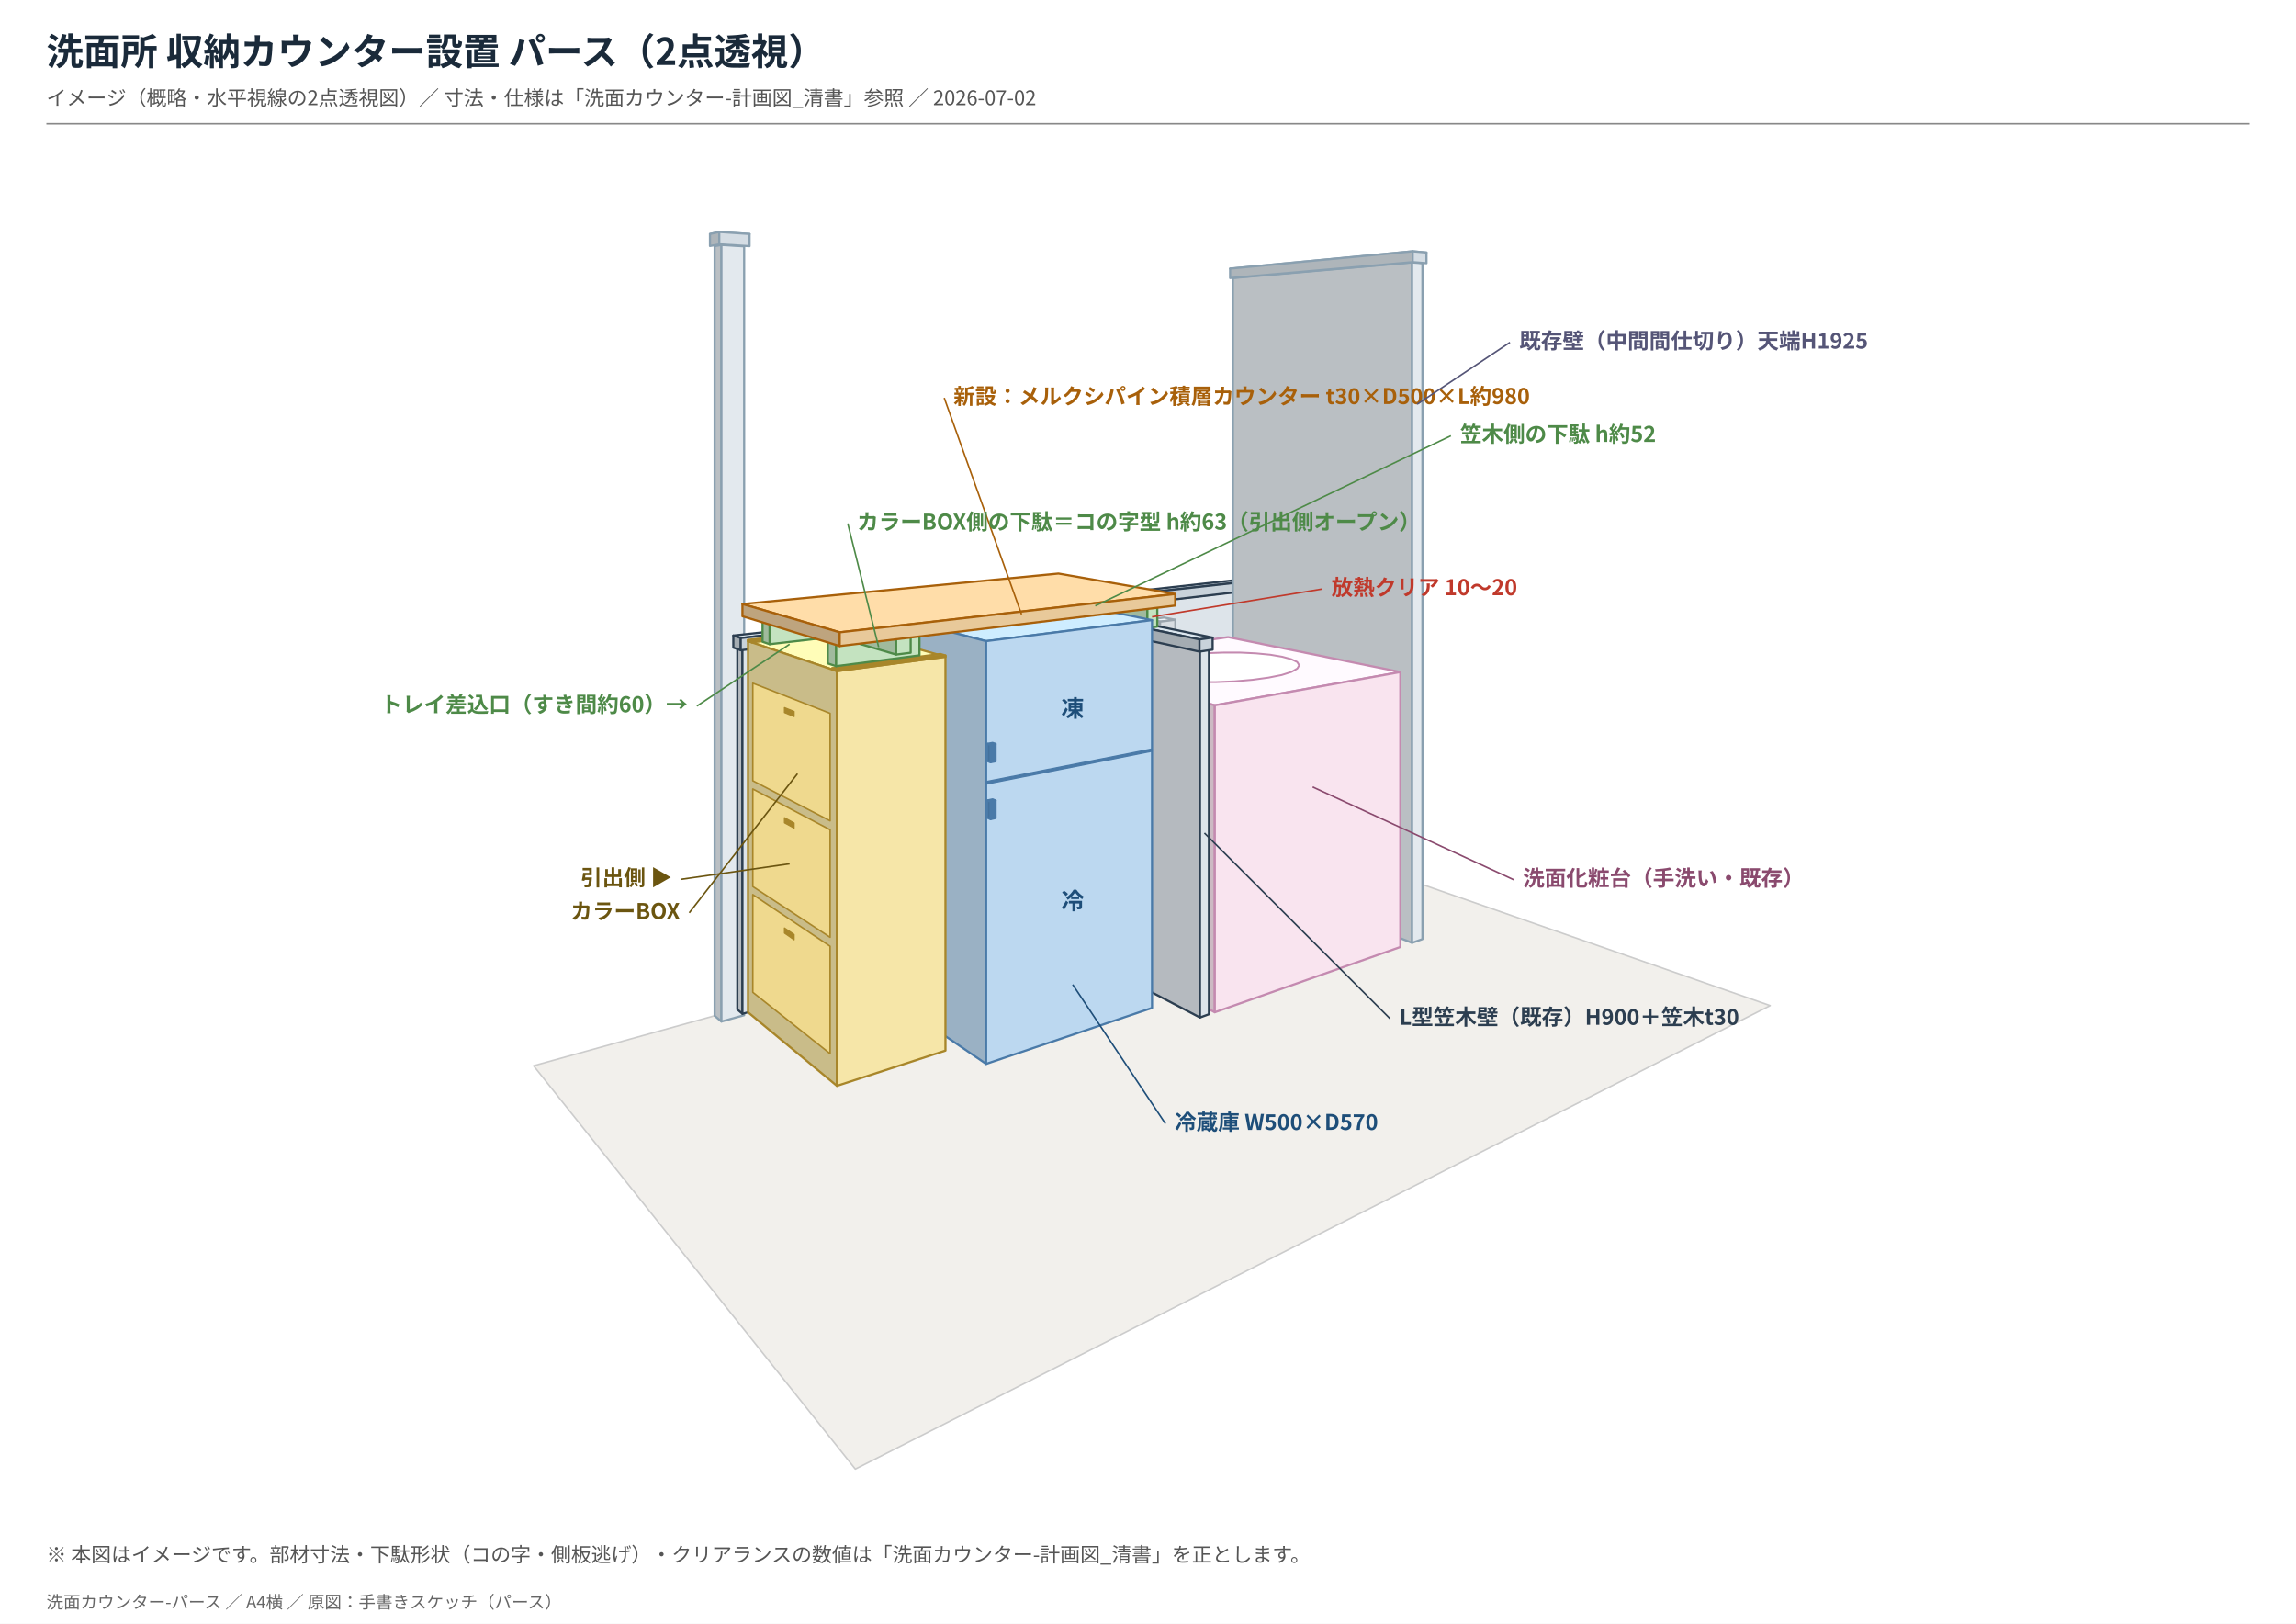
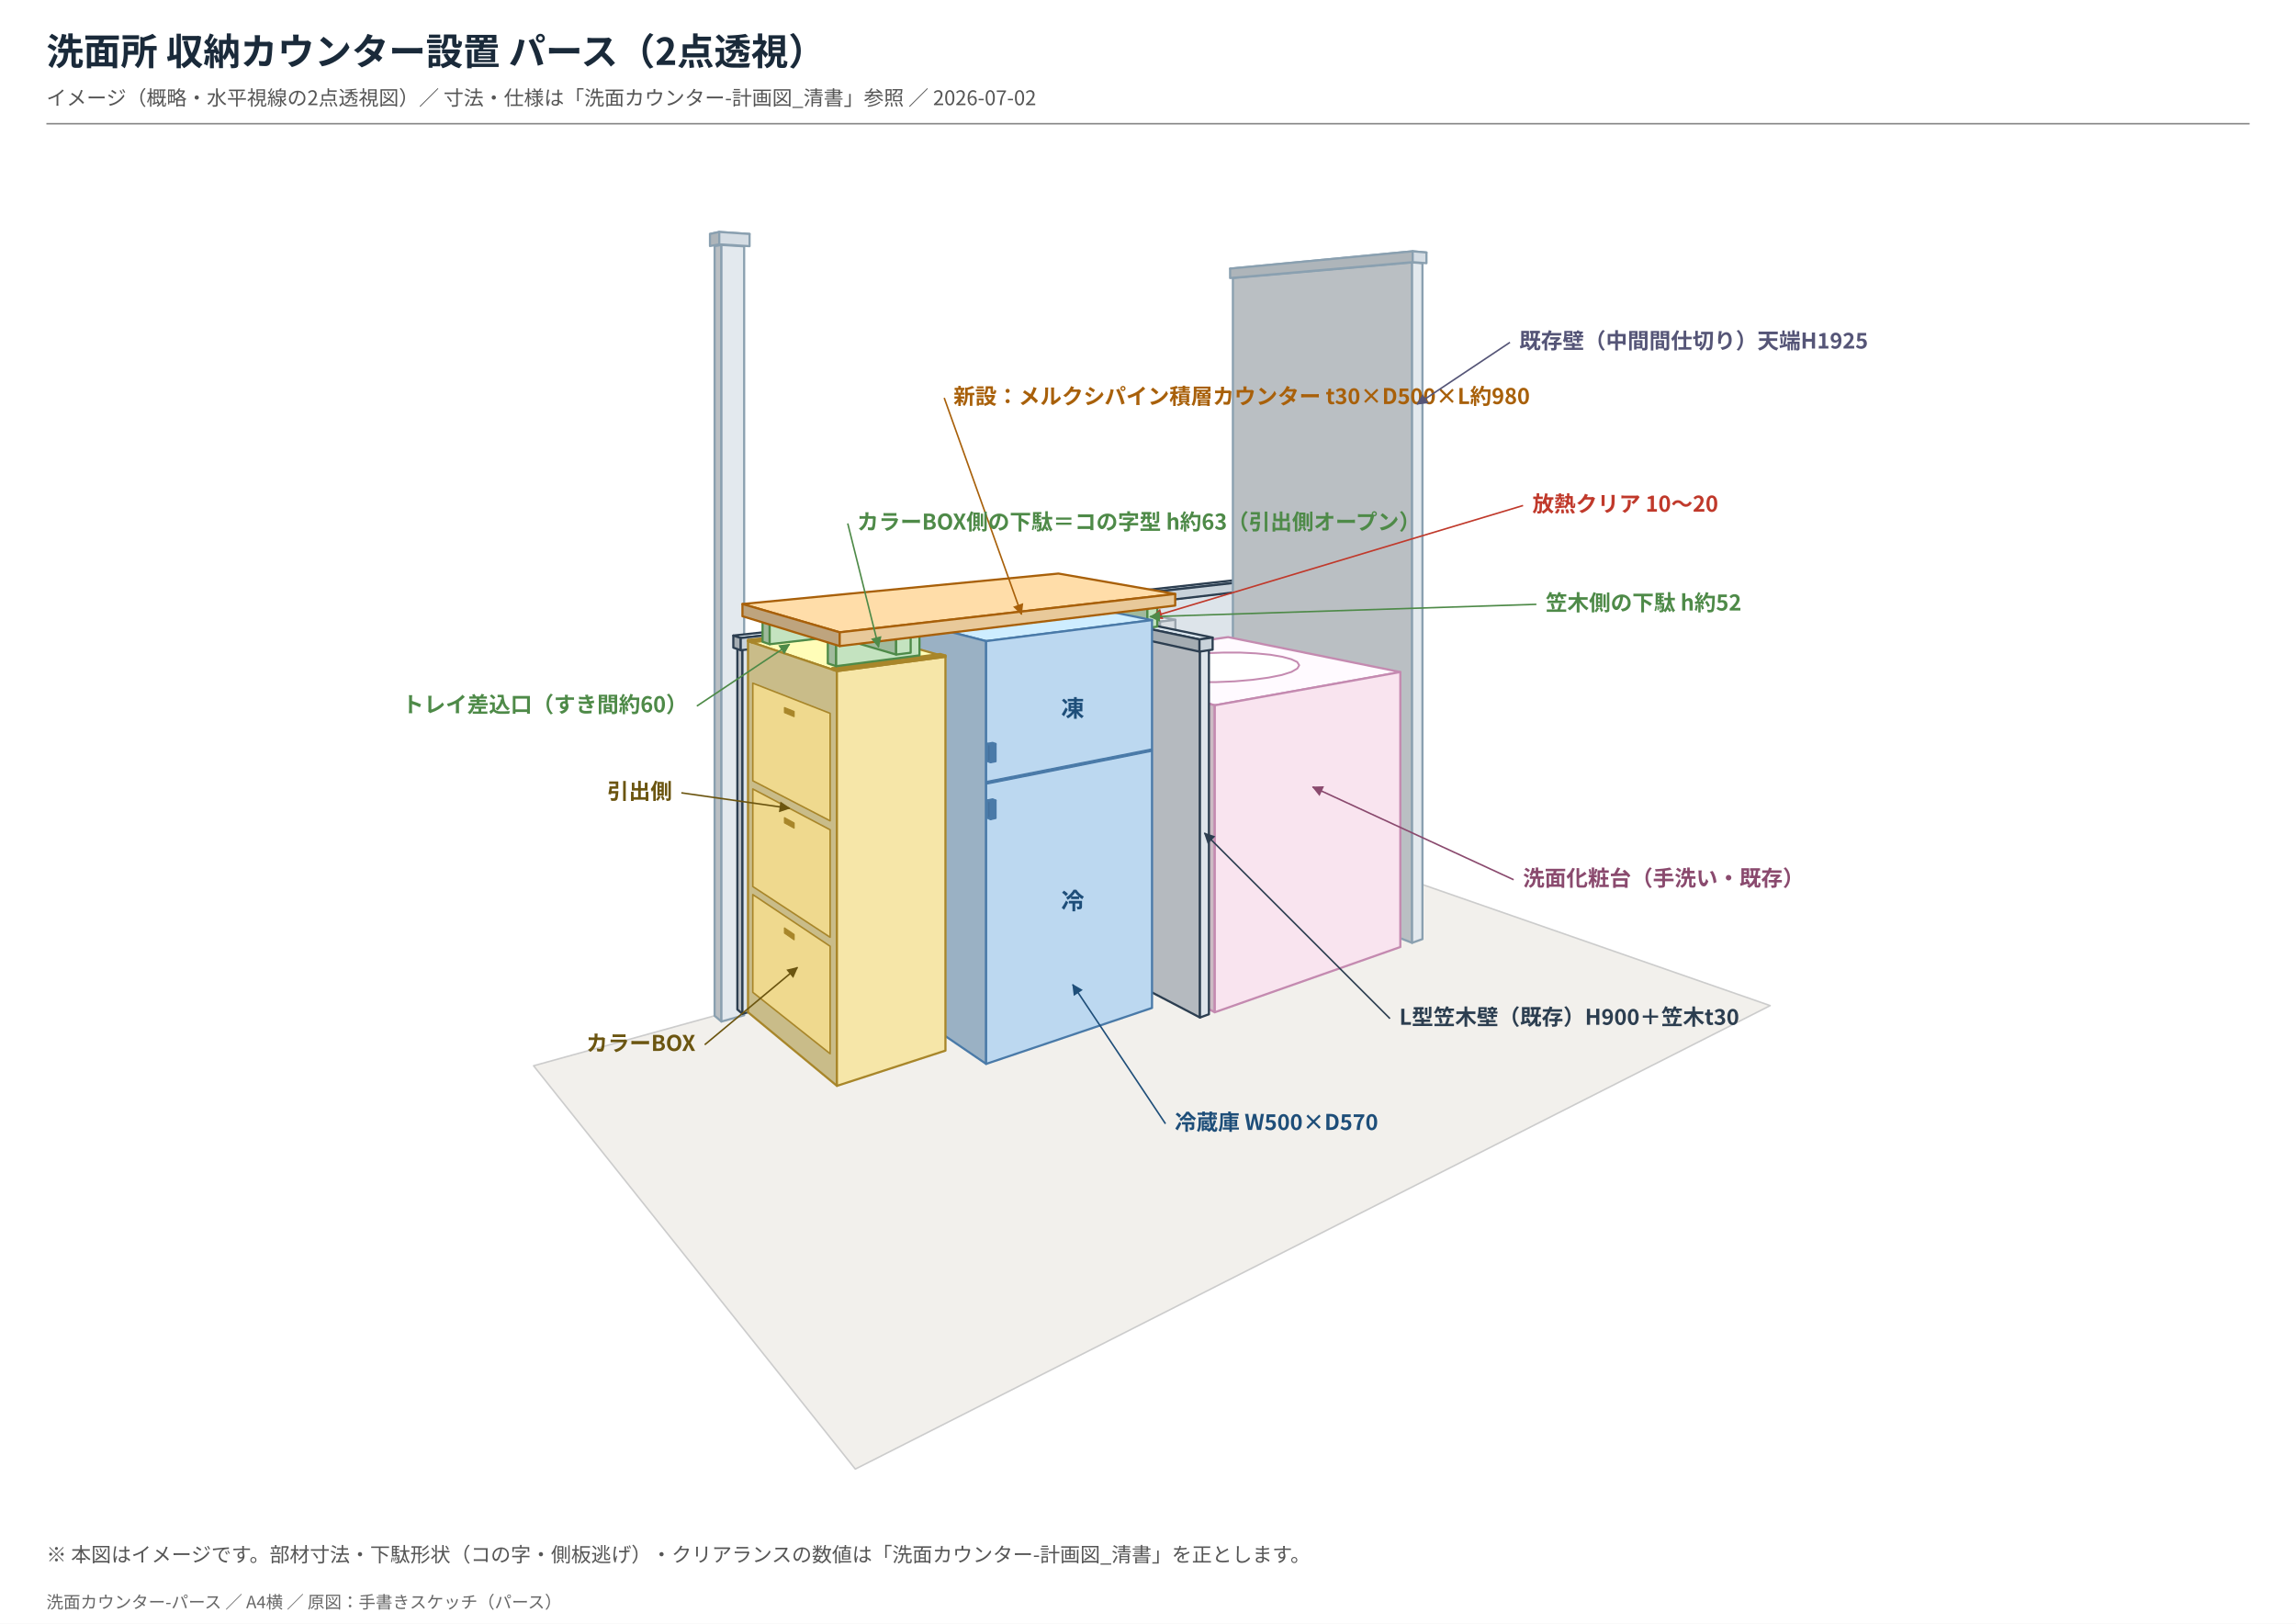
<svg xmlns="http://www.w3.org/2000/svg" viewBox="0 0 1485 1050" font-family="'Noto Sans CJK JP','Noto Sans JP',sans-serif">
+   <defs>
+     <marker id="laCTR" markerWidth="9" markerHeight="9" refX="8" refY="5" orient="auto">
+       <path d="M1.5,1.5 L8.5,5 L1.5,8.5 Z" fill="#a8600a" />
+     </marker>
+     <marker id="laGRN" markerWidth="9" markerHeight="9" refX="8" refY="5" orient="auto">
+       <path d="M1.5,1.5 L8.5,5 L1.5,8.5 Z" fill="#4e8a48" />
+     </marker>
+     <marker id="laDIM" markerWidth="9" markerHeight="9" refX="8" refY="5" orient="auto">
+       <path d="M1.5,1.5 L8.5,5 L1.5,8.5 Z" fill="#c0392b" />
+     </marker>
+     <marker id="laBRN" markerWidth="9" markerHeight="9" refX="8" refY="5" orient="auto">
+       <path d="M1.5,1.5 L8.5,5 L1.5,8.5 Z" fill="#6b5510" />
+     </marker>
+     <marker id="laBLU" markerWidth="9" markerHeight="9" refX="8" refY="5" orient="auto">
+       <path d="M1.5,1.5 L8.5,5 L1.5,8.5 Z" fill="#1e4e79" />
+     </marker>
+     <marker id="laWALL" markerWidth="9" markerHeight="9" refX="8" refY="5" orient="auto">
+       <path d="M1.5,1.5 L8.5,5 L1.5,8.5 Z" fill="#2c3e50" />
+     </marker>
+     <marker id="laPNK" markerWidth="9" markerHeight="9" refX="8" refY="5" orient="auto">
+       <path d="M1.5,1.5 L8.5,5 L1.5,8.5 Z" fill="#8a4a6e" />
+     </marker>
+     <marker id="laGRY" markerWidth="9" markerHeight="9" refX="8" refY="5" orient="auto">
+       <path d="M1.5,1.5 L8.5,5 L1.5,8.5 Z" fill="#557" />
+     </marker>
+   </defs>
  <rect x="0" y="0" width="1485" height="1050" fill="#ffffff" />
  <text x="30" y="42" font-size="24" font-weight="bold" fill="#1a2a3a">洗面所 収納カウンター設置 パース（2点透視）</text>
  <text x="30" y="68" font-size="13" fill="#555">イメージ（概略・水平視線の2点透視図）／ 寸法・仕様は「洗面カウンター-計画図_清書」参照 ／ 2026-07-02</text>
  <line x1="30" y1="80" x2="1455" y2="80" stroke="#888" stroke-width="1" />
  <polygon points="553.2,950.0 1144.9,650.3 853.3,548.8 345.1,689.2" fill="#f2f0ec" stroke="#cccccc" stroke-width="1.0" stroke-linejoin="round" />
  <polygon points="462.2,159.2 476.9,160.1 481.3,159.3 466.6,158.4" fill="#f9ffff" stroke="#8aa0b0" stroke-width="1.4" stroke-linejoin="round" />
  <polygon points="462.2,656.9 466.6,660.6 466.6,158.4 462.2,159.2" fill="#babfc3" stroke="#8aa0b0" stroke-width="1.4" stroke-linejoin="round" />
  <polygon points="466.6,660.6 481.3,656.5 481.3,159.3 466.6,158.4" fill="#e3e9ee" stroke="#8aa0b0" stroke-width="1.4" stroke-linejoin="round" />
  <polygon points="459.2,151.3 478.7,152.6 484.8,151.3 465.2,150.0" fill="#eaf3fa" stroke="#8aa0b0" stroke-width="1.4" stroke-linejoin="round" />
  <polygon points="459.2,159.1 465.2,158.0 465.2,150.0 459.2,151.3" fill="#aeb5ba" stroke="#8aa0b0" stroke-width="1.4" stroke-linejoin="round" />
  <polygon points="465.2,158.0 484.8,159.2 484.8,151.3 465.2,150.0" fill="#d5dde4" stroke="#8aa0b0" stroke-width="1.4" stroke-linejoin="round" />
  <polygon points="476.9,418.8 797.4,381.7 801.7,382.4 480.2,420.0" fill="#f3faff" stroke="#2c3e50" stroke-width="1.4" stroke-linejoin="round" />
  <polygon points="476.9,652.8 480.2,655.6 480.2,420.0 476.9,418.8" fill="#b5babf" stroke="#2c3e50" stroke-width="1.4" stroke-linejoin="round" />
  <polygon points="480.2,655.6 801.7,566.0 801.7,382.4 480.2,420.0" fill="#dde4ea" stroke="#2c3e50" stroke-width="1.4" stroke-linejoin="round" />
  <polygon points="474.3,411.0 797.7,375.3 804.0,376.3 479.1,412.6" fill="#dce7ef" stroke="#2c3e50" stroke-width="1.4" stroke-linejoin="round" />
  <polygon points="474.3,418.8 479.1,420.5 479.1,412.6 474.3,411.0" fill="#a4acb2" stroke="#2c3e50" stroke-width="1.4" stroke-linejoin="round" />
  <polygon points="479.1,420.5 804.0,382.4 804.0,376.3 479.1,412.6" fill="#c8d2da" stroke="#2c3e50" stroke-width="1.4" stroke-linejoin="round" />
  <polygon points="797.4,179.8 804.0,180.2 920.0,170.2 913.3,169.7" fill="#f9ffff" stroke="#8aa0b0" stroke-width="1.4" stroke-linejoin="round" />
  <polygon points="797.4,564.3 913.3,609.7 913.3,169.7 797.4,179.8" fill="#babfc3" stroke="#8aa0b0" stroke-width="1.4" stroke-linejoin="round" />
  <polygon points="913.3,609.7 920.0,607.3 920.0,170.2 913.3,169.7" fill="#e3e9ee" stroke="#8aa0b0" stroke-width="1.4" stroke-linejoin="round" />
  <polygon points="795.6,173.7 804.3,174.3 922.6,163.3 913.7,162.5" fill="#eaf3fa" stroke="#8aa0b0" stroke-width="1.4" stroke-linejoin="round" />
  <polygon points="795.6,179.8 913.7,169.5 913.7,162.5 795.6,173.7" fill="#aeb5ba" stroke="#8aa0b0" stroke-width="1.4" stroke-linejoin="round" />
  <polygon points="913.7,169.5 922.6,170.2 922.6,163.3 913.7,162.5" fill="#d5dde4" stroke="#8aa0b0" stroke-width="1.4" stroke-linejoin="round" />
  <polygon points="679.2,428.3 794.3,412.0 905.7,434.6 785.7,456.1" fill="#fffaff" stroke="#c48ab0" stroke-width="1.4" stroke-linejoin="round" />
  <polygon points="679.2,600.1 785.7,654.6 785.7,456.1 679.2,428.3" fill="#ccbac3" stroke="#c48ab0" stroke-width="1.4" stroke-linejoin="round" />
  <polygon points="785.7,654.6 905.7,612.4 905.7,434.6 785.7,456.1" fill="#f9e4ef" stroke="#c48ab0" stroke-width="1.4" stroke-linejoin="round" />
  <polygon points="829.3,424.7 835.2,426.3 839.0,428.1 840.3,430.2 839.1,432.3 835.3,434.5 829.0,436.5 820.4,438.2 810.1,439.6 798.5,440.6 786.4,441.1 774.3,441.1 763.0,440.5 753.2,439.4 745.4,437.9 740.0,436.1 737.1,434.1 737.0,431.9 739.4,429.8 744.2,427.7 751.1,425.9 759.7,424.4 769.5,423.2 780.2,422.4 791.2,422.0 802.1,422.0 812.3,422.5 821.6,423.4" fill="#ffffff" stroke="#c48ab0" stroke-width="1.2" stroke-linejoin="round" />
  <polygon points="743.1,400.6 752.9,399.3 760.2,400.8 750.3,402.0" fill="#edf3f8" stroke="#9aa4ad" stroke-width="1.4" stroke-linejoin="round" />
  <polygon points="743.1,422.4 750.3,424.1 750.3,402.0 743.1,400.6" fill="#b1b5b9" stroke="#9aa4ad" stroke-width="1.4" stroke-linejoin="round" />
  <polygon points="750.3,424.1 760.2,422.6 760.2,400.8 750.3,402.0" fill="#d8dde2" stroke="#9aa4ad" stroke-width="1.4" stroke-linejoin="round" />
  <polygon points="670.1,397.8 675.6,397.1 781.9,420.1 776.1,421.0" fill="#f3faff" stroke="#2c3e50" stroke-width="1.4" stroke-linejoin="round" />
  <polygon points="670.1,602.6 776.1,658.0 776.1,421.0 670.1,397.8" fill="#b5babf" stroke="#2c3e50" stroke-width="1.4" stroke-linejoin="round" />
  <polygon points="776.1,658.0 781.9,655.9 781.9,420.1 776.1,421.0" fill="#dde4ea" stroke="#2c3e50" stroke-width="1.4" stroke-linejoin="round" />
  <polygon points="668.2,390.9 676.2,390.0 784.3,412.3 775.8,413.5" fill="#dce7ef" stroke="#2c3e50" stroke-width="1.4" stroke-linejoin="round" />
  <polygon points="668.2,397.8 775.8,421.4 775.8,413.5 668.2,390.9" fill="#a4acb2" stroke="#2c3e50" stroke-width="1.4" stroke-linejoin="round" />
  <polygon points="775.8,421.4 784.3,420.1 784.3,412.3 775.8,413.5" fill="#c8d2da" stroke="#2c3e50" stroke-width="1.4" stroke-linejoin="round" />
  <polygon points="671.8,379.5 678.0,378.9 748.5,392.2 742.1,393.0" fill="#d7f9d3" stroke="#4e8a48" stroke-width="1.4" stroke-linejoin="round" />
  <polygon points="671.8,391.4 742.1,406.1 742.1,393.0 671.8,379.5" fill="#a0ba9d" stroke="#4e8a48" stroke-width="1.4" stroke-linejoin="round" />
  <polygon points="742.1,406.1 748.5,405.2 748.5,392.2 742.1,393.0" fill="#c4e3c0" stroke="#4e8a48" stroke-width="1.4" stroke-linejoin="round" />
  <polygon points="558.3,394.2 659.0,383.7 745.1,401.0 637.8,414.6" fill="#ceedff" stroke="#4a7aa8" stroke-width="1.4" stroke-linejoin="round" />
  <polygon points="558.3,633.8 637.8,688.0 637.8,414.6 558.3,394.2" fill="#9ab1c4" stroke="#4a7aa8" stroke-width="1.4" stroke-linejoin="round" />
  <polygon points="637.8,688.0 745.1,651.8 745.1,401.0 637.8,414.6" fill="#bcd8f0" stroke="#4a7aa8" stroke-width="1.4" stroke-linejoin="round" />
  <polygon points="637.8,507.1 745.1,485.8 745.1,484.3 637.8,505.4" fill="#4a7aa8" stroke="#4a7aa8" stroke-width="0.8" stroke-linejoin="round" />
  <polygon points="638.8,481.0 642.0,480.4 643.9,481.1 640.7,481.6" fill="#5186b8" stroke="#4a7aa8" stroke-width="1.4" stroke-linejoin="round" />
  <polygon points="638.8,492.2 640.7,492.9 640.7,481.6 638.8,481.0" fill="#3c6489" stroke="#4a7aa8" stroke-width="1.4" stroke-linejoin="round" />
  <polygon points="640.7,492.9 643.9,492.3 643.9,481.1 640.7,481.6" fill="#4a7aa8" stroke="#4a7aa8" stroke-width="1.4" stroke-linejoin="round" />
  <polygon points="638.8,517.6 642.0,516.9 643.9,517.7 640.7,518.4" fill="#5186b8" stroke="#4a7aa8" stroke-width="1.4" stroke-linejoin="round" />
  <polygon points="638.8,528.9 640.7,529.7 640.7,518.4 638.8,517.6" fill="#3c6489" stroke="#4a7aa8" stroke-width="1.4" stroke-linejoin="round" />
  <polygon points="640.7,529.7 643.9,529.0 643.9,517.7 640.7,518.4" fill="#4a7aa8" stroke="#4a7aa8" stroke-width="1.4" stroke-linejoin="round" />
  <polygon points="483.8,414.6 549.5,407.1 611.5,424.7 541.3,434.0" fill="#fffdb8" stroke="#a8862a" stroke-width="1.4" stroke-linejoin="round" />
  <polygon points="483.8,654.6 541.3,702.2 541.3,434.0 483.8,414.6" fill="#c9bc89" stroke="#a8862a" stroke-width="1.4" stroke-linejoin="round" />
  <polygon points="541.3,702.2 611.5,679.4 611.5,424.7 541.3,434.0" fill="#f6e6a8" stroke="#a8862a" stroke-width="1.4" stroke-linejoin="round" />
  <polygon points="483.8,413.8 549.5,406.4 552.2,407.1 486.3,414.6" fill="#fde597" stroke="#a8862a" stroke-width="1.4" stroke-linejoin="round" />
  <polygon points="483.8,414.6 486.3,415.4 486.3,414.6 483.8,413.8" fill="#bcab71" stroke="#a8862a" stroke-width="1.4" stroke-linejoin="round" />
  <polygon points="486.3,415.4 552.2,407.9 552.2,407.1 486.3,414.6" fill="#e6d18a" stroke="#a8862a" stroke-width="1.4" stroke-linejoin="round" />
  <polygon points="538.3,432.1 608.2,422.9 611.5,423.9 541.3,433.1" fill="#fde597" stroke="#a8862a" stroke-width="1.4" stroke-linejoin="round" />
  <polygon points="538.3,432.9 541.3,434.0 541.3,433.1 538.3,432.1" fill="#bcab71" stroke="#a8862a" stroke-width="1.4" stroke-linejoin="round" />
  <polygon points="541.3,434.0 611.5,424.7 611.5,423.9 541.3,433.1" fill="#e6d18a" stroke="#a8862a" stroke-width="1.4" stroke-linejoin="round" />
  <polygon points="486.9,641.7 536.9,681.4 536.9,611.9 486.9,578.5" fill="#efd98e" stroke="#a8862a" stroke-width="1.0" stroke-linejoin="round" />
  <polygon points="507.4,603.4 513.6,607.7 513.6,604.3 507.4,600.1" fill="#a8862a" stroke="#a8862a" stroke-width="0.8" stroke-linejoin="round" />
  <polygon points="486.9,573.3 536.9,606.1 536.9,536.6 486.9,510.2" fill="#efd98e" stroke="#a8862a" stroke-width="1.0" stroke-linejoin="round" />
  <polygon points="507.4,532.1 513.6,535.5 513.6,532.2 507.4,528.8" fill="#a8862a" stroke="#a8862a" stroke-width="0.8" stroke-linejoin="round" />
  <polygon points="486.9,504.9 536.9,530.8 536.9,461.3 486.9,441.8" fill="#efd98e" stroke="#a8862a" stroke-width="1.0" stroke-linejoin="round" />
  <polygon points="507.4,460.8 513.6,463.4 513.6,460.1 507.4,457.6" fill="#a8862a" stroke="#a8862a" stroke-width="0.8" stroke-linejoin="round" />
  <polygon points="493.2,398.5 544.3,393.3 549.2,394.5 497.8,399.9" fill="#d7f9d3" stroke="#4e8a48" stroke-width="1.4" stroke-linejoin="round" />
  <polygon points="493.2,415.0 497.8,416.6 497.8,399.9 493.2,398.5" fill="#a0ba9d" stroke="#4e8a48" stroke-width="1.4" stroke-linejoin="round" />
  <polygon points="497.8,416.6 549.2,410.6 549.2,394.5 497.8,399.9" fill="#c4e3c0" stroke="#4e8a48" stroke-width="1.4" stroke-linejoin="round" />
  <polygon points="535.4,411.1 589.0,404.9 594.7,406.4 540.8,412.7" fill="#d7f9d3" stroke="#4e8a48" stroke-width="1.4" stroke-linejoin="round" />
  <polygon points="535.4,429.0 540.8,430.8 540.8,412.7 535.4,411.1" fill="#a0ba9d" stroke="#4e8a48" stroke-width="1.4" stroke-linejoin="round" />
  <polygon points="540.8,430.8 594.7,423.8 594.7,406.4 540.8,412.7" fill="#c4e3c0" stroke="#4e8a48" stroke-width="1.4" stroke-linejoin="round" />
  <polygon points="540.1,395.5 549.2,394.5 589.0,404.9 579.6,406.0" fill="#d7f9d3" stroke="#4e8a48" stroke-width="1.4" stroke-linejoin="round" />
  <polygon points="540.1,411.7 579.6,423.3 579.6,406.0 540.1,395.5" fill="#a0ba9d" stroke="#4e8a48" stroke-width="1.4" stroke-linejoin="round" />
  <polygon points="579.6,423.3 589.0,422.1 589.0,404.9 579.6,406.0" fill="#c4e3c0" stroke="#4e8a48" stroke-width="1.4" stroke-linejoin="round" />
  <polygon points="480.2,390.6 684.6,370.9 760.1,384.1 543.1,408.9" fill="#ffdda9" stroke="#a8600a" stroke-width="1.4" stroke-linejoin="round" />
  <polygon points="480.2,398.5 543.1,417.8 543.1,408.9 480.2,390.6" fill="#bea47e" stroke="#a8600a" stroke-width="1.4" stroke-linejoin="round" />
  <polygon points="543.1,417.8 760.1,391.6 760.1,384.1 543.1,408.9" fill="#e8c99a" stroke="#a8600a" stroke-width="1.4" stroke-linejoin="round" />
  <text x="693.8" y="463.5" font-size="15" fill="#1e4e79" text-anchor="middle" font-weight="bold">凍</text>
  <text x="693.8" y="588.0" font-size="15" fill="#1e4e79" text-anchor="middle" font-weight="bold">冷</text>
-   <line x1="660.7" y1="397.3" x2="610.7" y2="257.3" stroke="#a8600a" stroke-width="1" />
+   <line x1="610.7" y1="257.3" x2="660.7" y2="397.3" stroke="#a8600a" stroke-width="1" marker-end="url(#laCTR)" />
  <text x="616.7" y="261.3" font-size="14" fill="#a8600a" text-anchor="start" font-weight="bold">新設：メルクシパイン積層カウンター t30×D500×L約980</text>
-   <line x1="708.4" y1="391.8" x2="938.4" y2="281.8" stroke="#4e8a48" stroke-width="1" />
-   <text x="944.4" y="285.8" font-size="14" fill="#4e8a48" text-anchor="start" font-weight="bold">笠木側の下駄 h約52</text>
-   <line x1="745.1" y1="398.9" x2="855.1" y2="380.9" stroke="#c0392b" stroke-width="1" />
-   <text x="861.1" y="384.9" font-size="14" fill="#c0392b" text-anchor="start" font-weight="bold">放熱クリア 10〜20</text>
-   <line x1="568.3" y1="418.5" x2="548.3" y2="338.5" stroke="#4e8a48" stroke-width="1" />
+   <line x1="985.1" y1="326.9" x2="745.1" y2="398.9" stroke="#c0392b" stroke-width="1" marker-end="url(#laDIM)" />
+   <text x="991.1" y="330.9" font-size="14" fill="#c0392b" text-anchor="start" font-weight="bold">放熱クリア 10〜20</text>
+   <line x1="993.7" y1="390.8" x2="743.7" y2="398.8" stroke="#4e8a48" stroke-width="1" marker-end="url(#laGRN)" />
+   <text x="999.7" y="394.8" font-size="14" fill="#4e8a48" text-anchor="start" font-weight="bold">笠木側の下駄 h約52</text>
+   <line x1="548.3" y1="338.5" x2="568.3" y2="418.5" stroke="#4e8a48" stroke-width="1" marker-end="url(#laGRN)" />
  <text x="554.3" y="342.5" font-size="14" fill="#4e8a48" text-anchor="start" font-weight="bold">カラーBOX側の下駄＝コの字型 h約63（引出側オープン）</text>
-   <line x1="510.7" y1="416.6" x2="450.7" y2="456.6" stroke="#4e8a48" stroke-width="1" />
-   <text x="444.7" y="460.6" font-size="14" fill="#4e8a48" text-anchor="end" font-weight="bold">トレイ差込口（すき間約60）→</text>
-   <line x1="510.7" y1="558.6" x2="440.7" y2="568.6" stroke="#6b5510" stroke-width="1" />
-   <text x="434.7" y="572.6" font-size="14" fill="#6b5510" text-anchor="end" font-weight="bold">引出側 ▶</text>
-   <line x1="515.8" y1="500.3" x2="445.8" y2="590.3" stroke="#6b5510" stroke-width="1" />
-   <text x="439.8" y="594.3" font-size="14" fill="#6b5510" text-anchor="end" font-weight="bold">カラーBOX</text>
-   <line x1="693.8" y1="636.7" x2="753.8" y2="726.7" stroke="#1e4e79" stroke-width="1" />
+   <line x1="450.7" y1="456.6" x2="510.7" y2="416.6" stroke="#4e8a48" stroke-width="1" marker-end="url(#laGRN)" />
+   <text x="444.7" y="460.6" font-size="14" fill="#4e8a48" text-anchor="end" font-weight="bold">トレイ差込口（すき間約60）</text>
+   <line x1="440.7" y1="512.7" x2="510.7" y2="522.7" stroke="#6b5510" stroke-width="1" marker-end="url(#laBRN)" />
+   <text x="434.7" y="516.7" font-size="14" fill="#6b5510" text-anchor="end" font-weight="bold">引出側</text>
+   <line x1="455.8" y1="675.6" x2="515.8" y2="625.6" stroke="#6b5510" stroke-width="1" marker-end="url(#laBRN)" />
+   <text x="449.8" y="679.6" font-size="14" fill="#6b5510" text-anchor="end" font-weight="bold">カラーBOX</text>
+   <line x1="753.8" y1="726.7" x2="693.8" y2="636.7" stroke="#1e4e79" stroke-width="1" marker-end="url(#laBLU)" />
  <text x="759.8" y="730.7" font-size="14" fill="#1e4e79" text-anchor="start" font-weight="bold">冷蔵庫 W500×D570</text>
-   <line x1="779.0" y1="538.7" x2="899.0" y2="658.7" stroke="#2c3e50" stroke-width="1" />
+   <line x1="899.0" y1="658.7" x2="779.0" y2="538.7" stroke="#2c3e50" stroke-width="1" marker-end="url(#laWALL)" />
  <text x="905.0" y="662.7" font-size="14" fill="#2c3e50" text-anchor="start" font-weight="bold">L型笠木壁（既存）H900＋笠木t30</text>
-   <line x1="849.0" y1="508.9" x2="979.0" y2="568.9" stroke="#8a4a6e" stroke-width="1" />
+   <line x1="979.0" y1="568.9" x2="849.0" y2="508.9" stroke="#8a4a6e" stroke-width="1" marker-end="url(#laPNK)" />
  <text x="985.0" y="572.9" font-size="14" fill="#8a4a6e" text-anchor="start" font-weight="bold">洗面化粧台（手洗い・既存）</text>
-   <line x1="916.6" y1="261.4" x2="976.6" y2="221.4" stroke="#557" stroke-width="1" />
+   <line x1="976.6" y1="221.4" x2="916.6" y2="261.4" stroke="#557" stroke-width="1" marker-end="url(#laGRY)" />
  <text x="982.6" y="225.4" font-size="14" fill="#557" text-anchor="start" font-weight="bold">既存壁（中間間仕切り）天端H1925</text>
  <text x="30" y="1010" font-size="13" fill="#555">※ 本図はイメージです。部材寸法・下駄形状（コの字・側板逃げ）・クリアランスの数値は「洗面カウンター-計画図_清書」を正とします。</text>
  <text x="30" y="1040" font-size="11" fill="#666">洗面カウンター-パース ／ A4横 ／ 原図：手書きスケッチ（パース）</text>
</svg>
